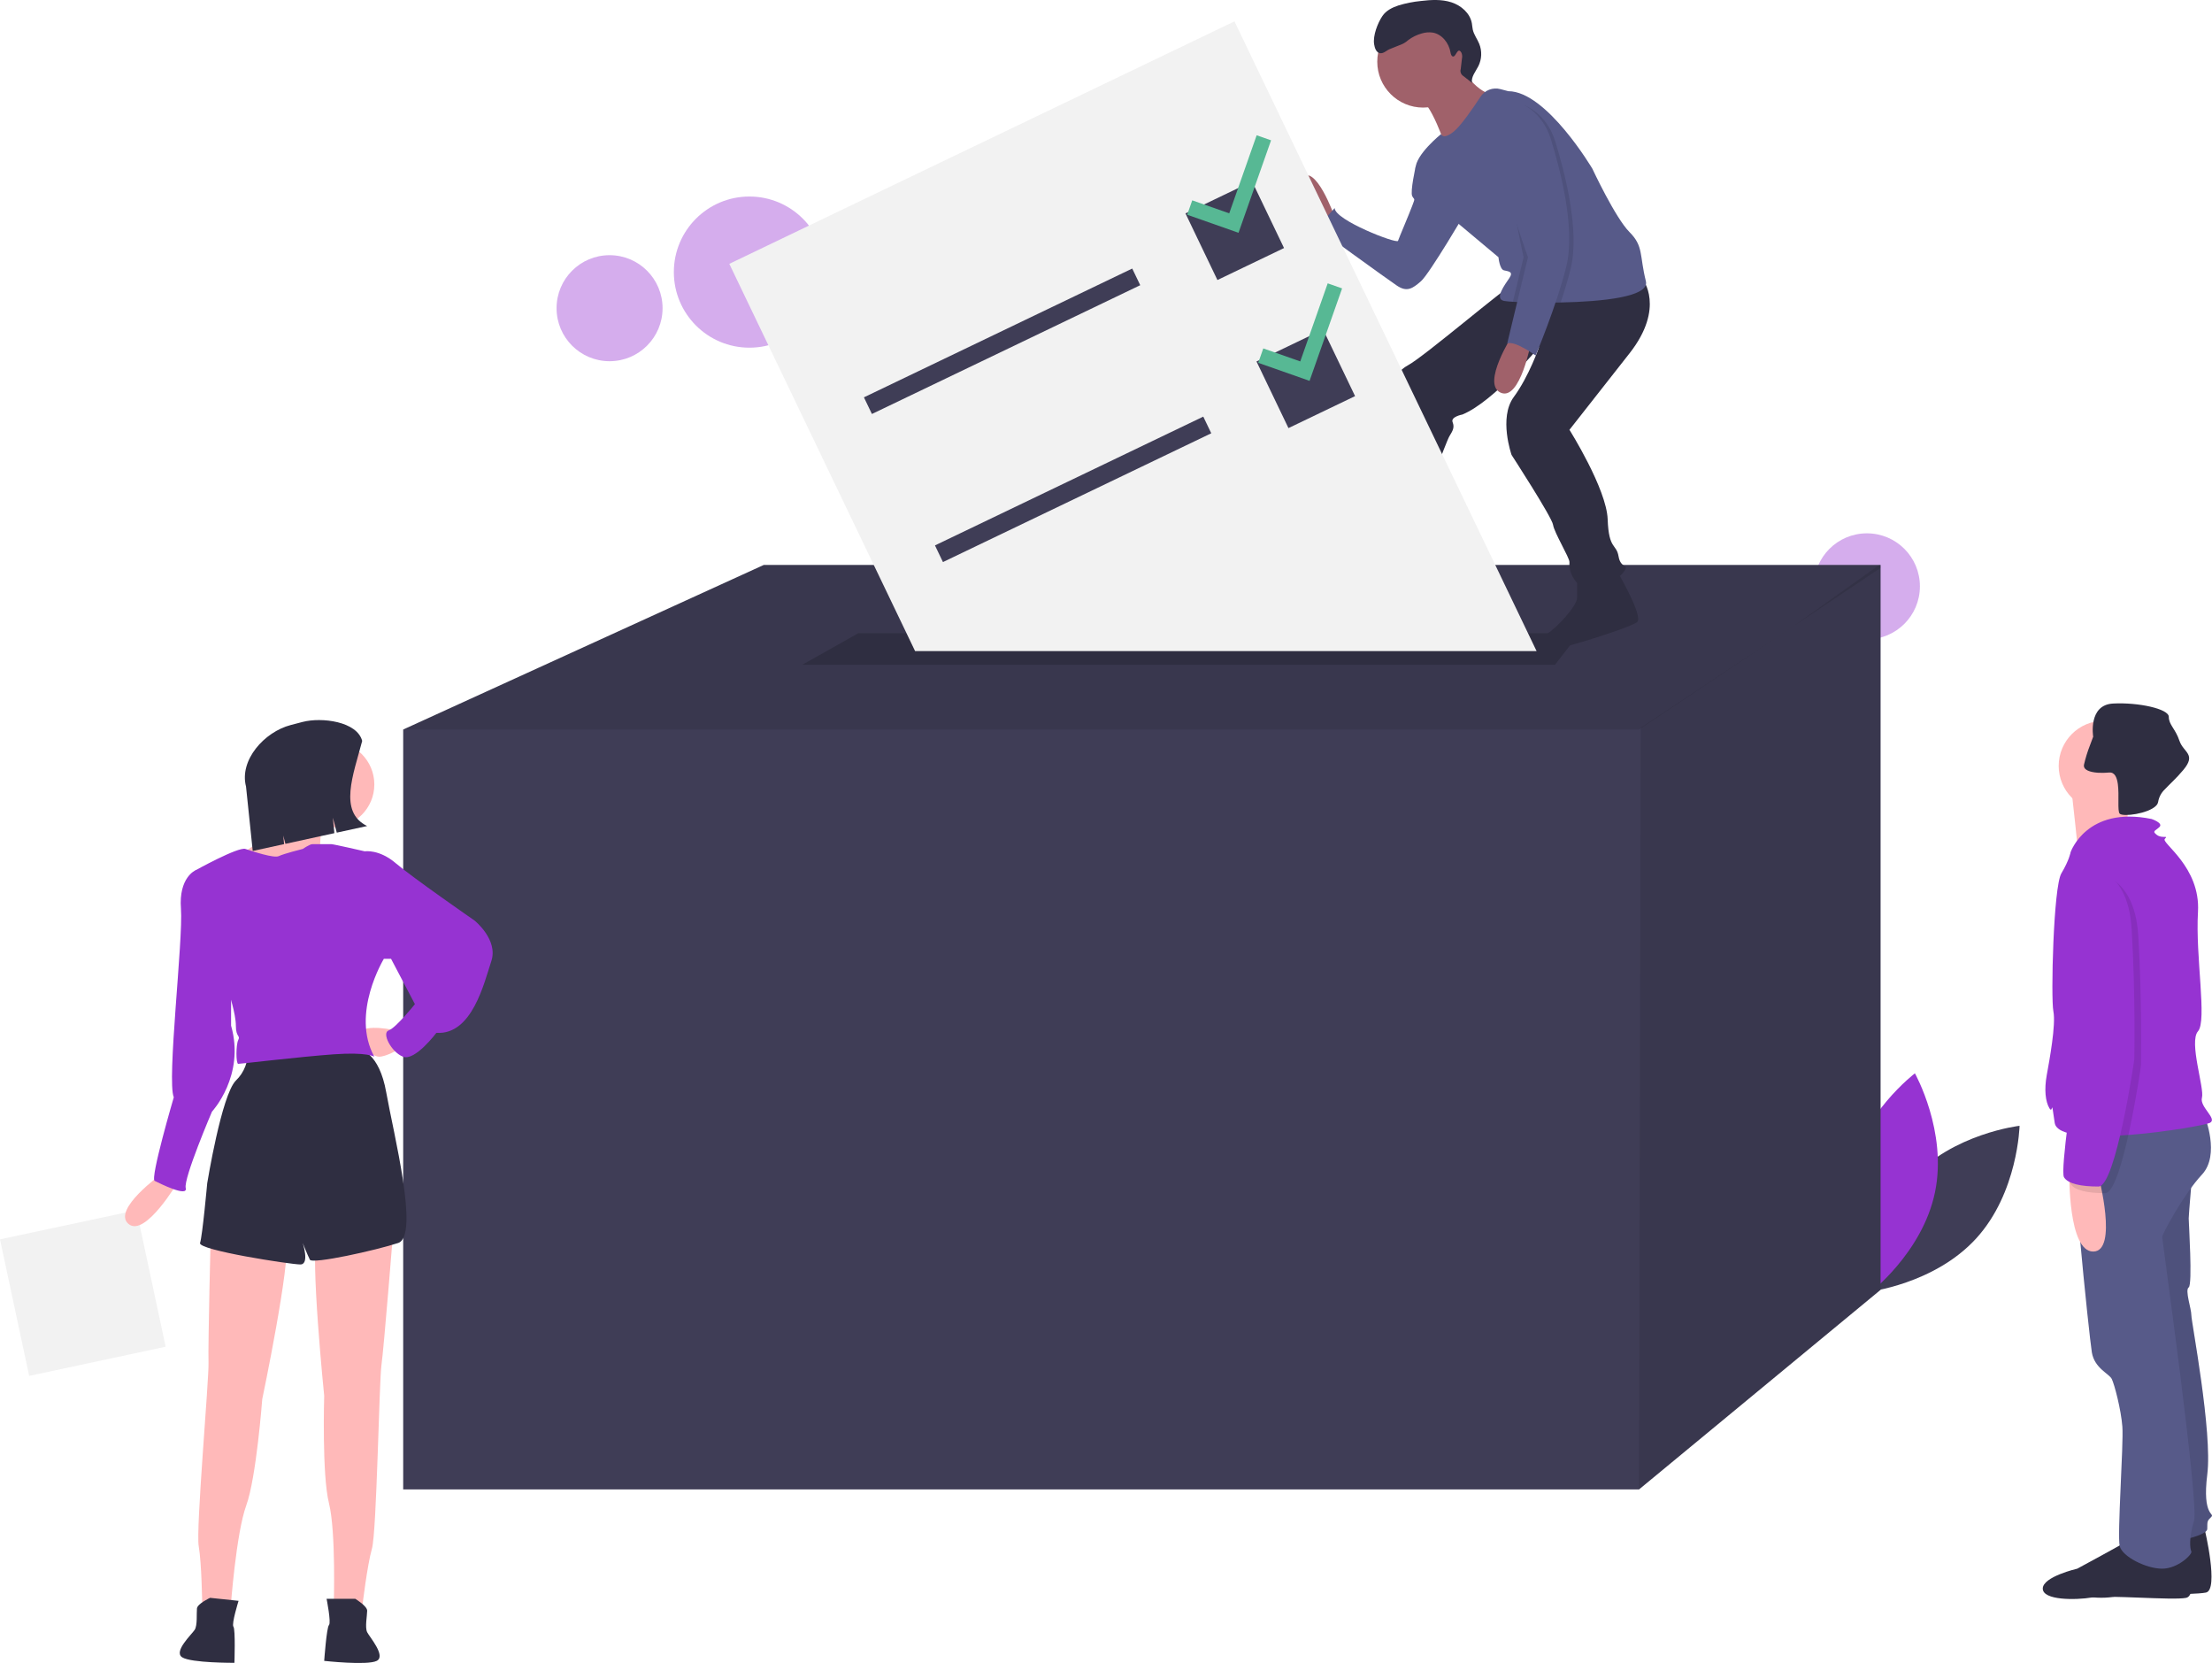
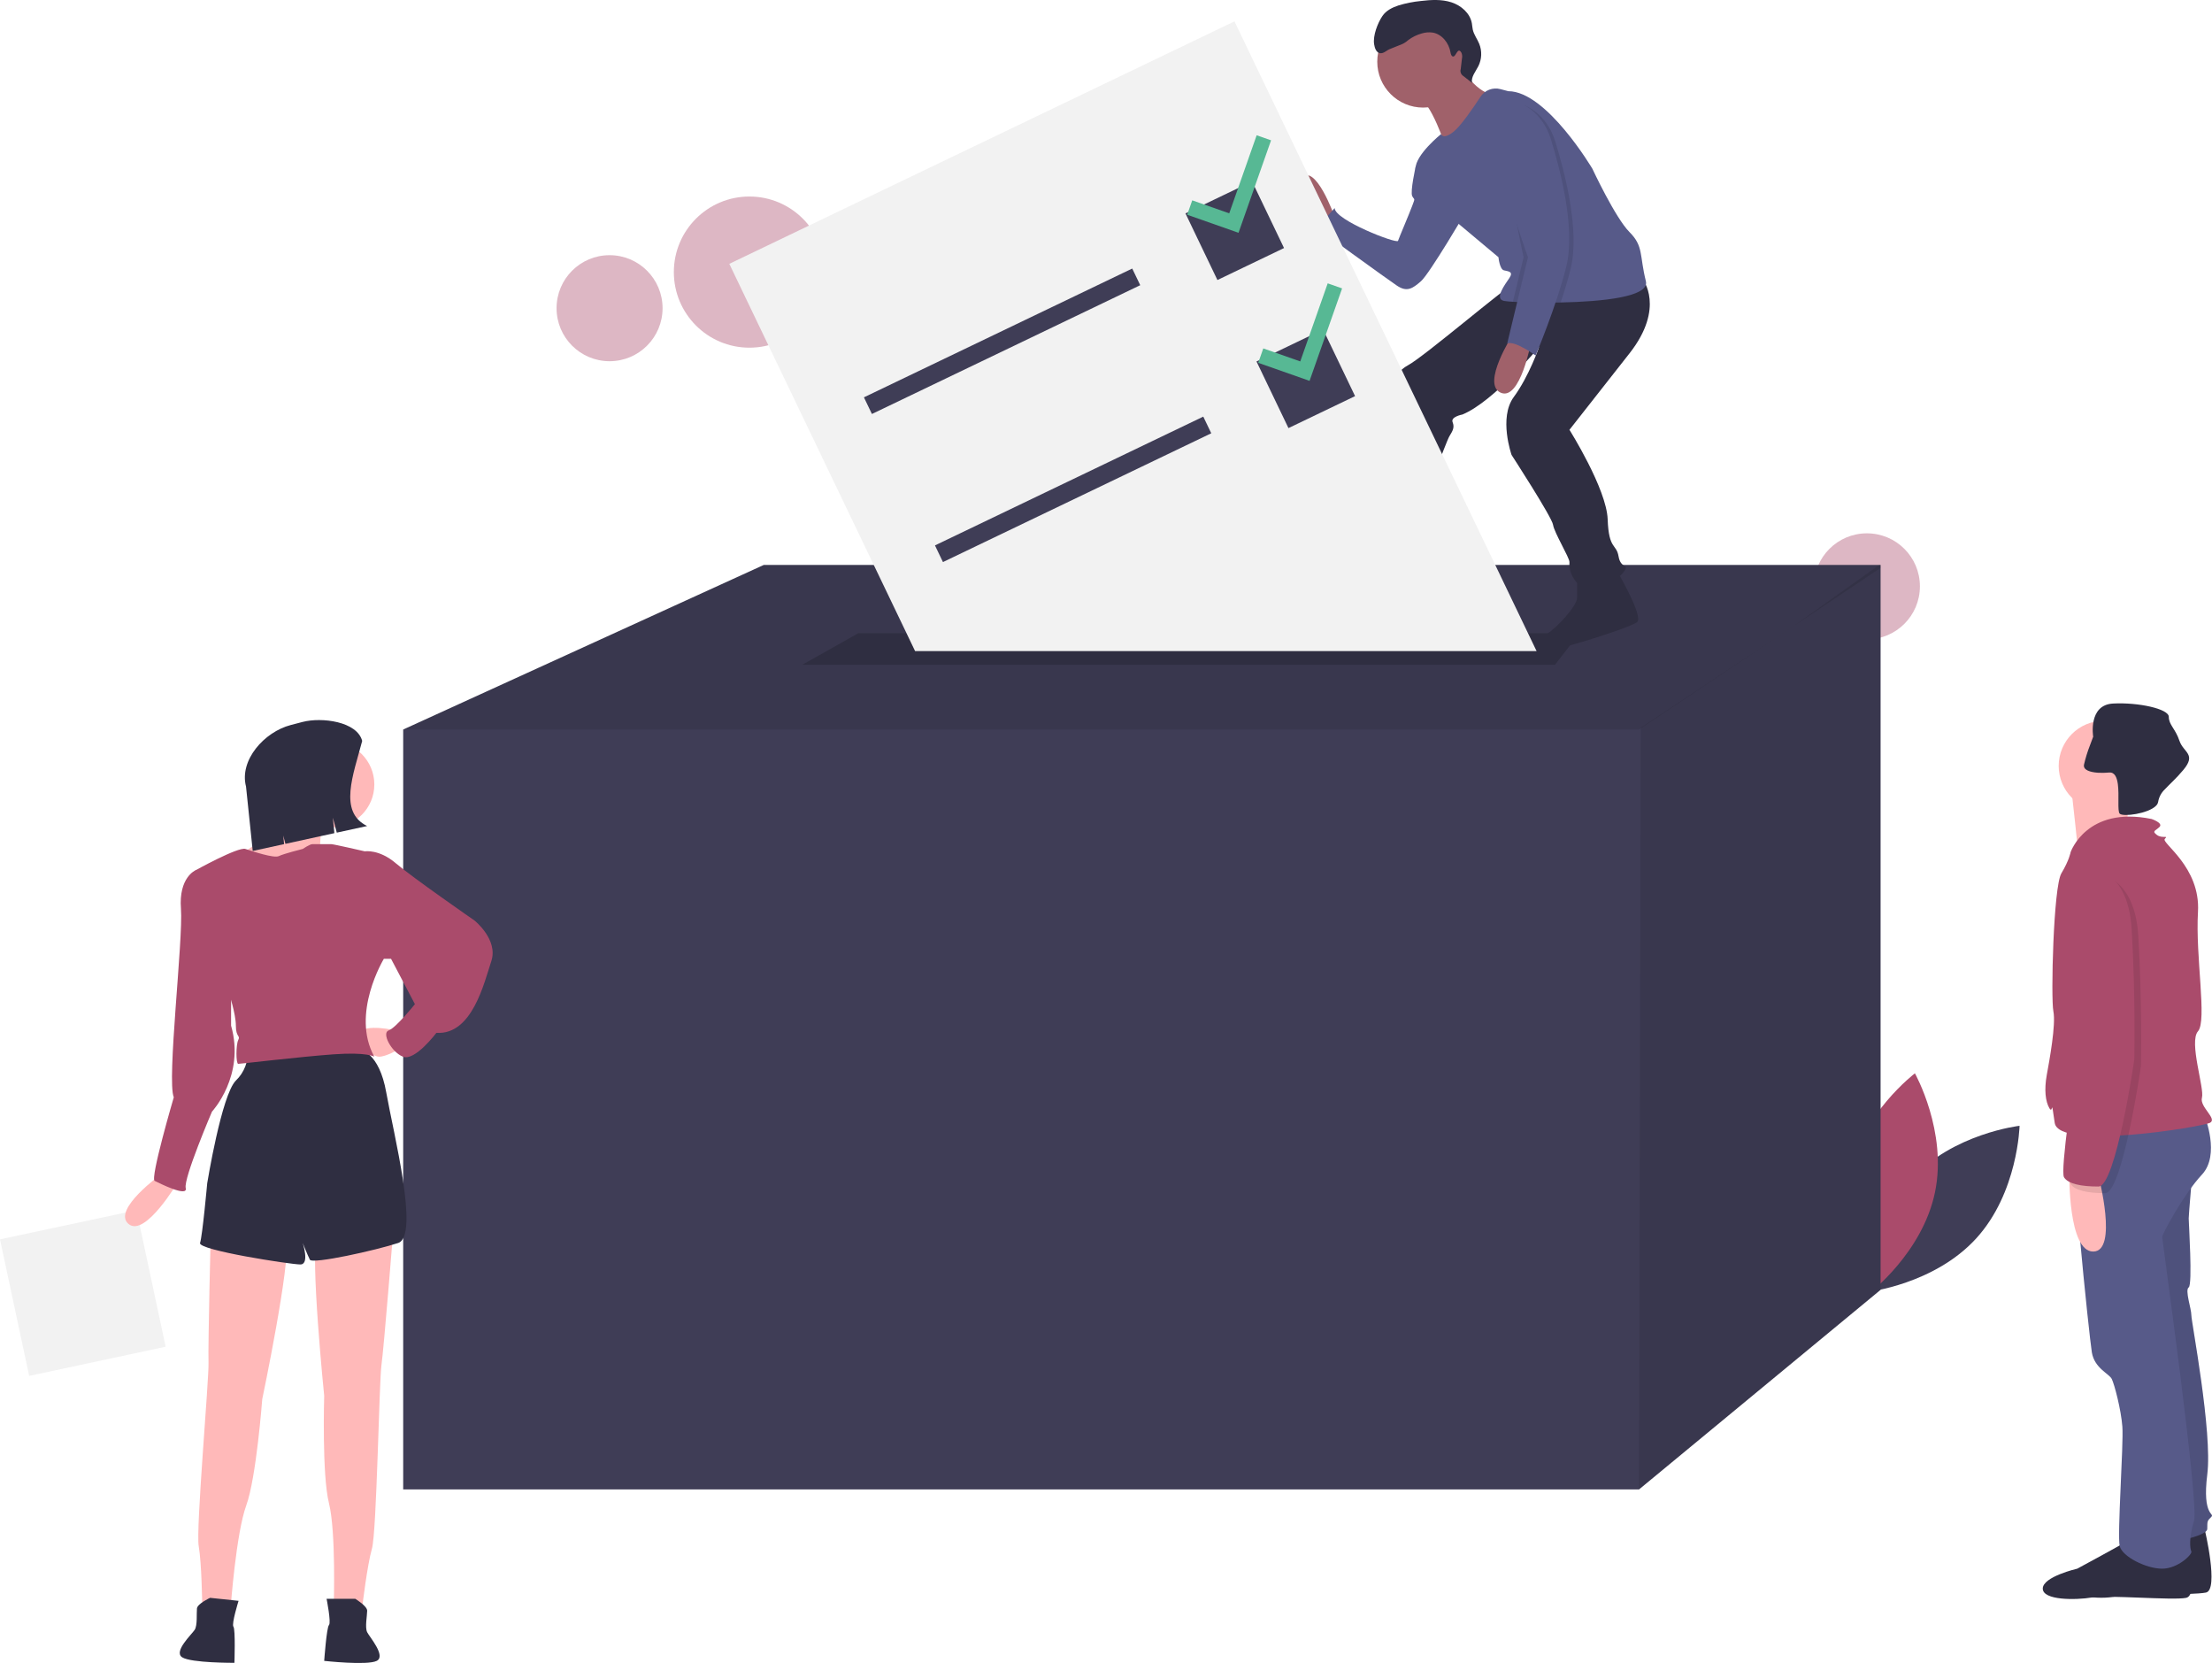
<svg xmlns="http://www.w3.org/2000/svg" id="b143eb5c-1646-401d-af9e-18dec362a251" data-name="Layer 1" width="914.817" height="687.575" viewBox="0 0 914.817 687.575">
-   <circle cx="772.098" cy="242.425" r="21.92" fill="#9633d2" opacity="0.4" />
-   <circle cx="309.93" cy="112.501" r="31.248" fill="#9633d2" opacity="0.4" />
-   <circle cx="252.098" cy="127.425" r="21.92" fill="#9633d2" opacity="0.4" />
+   <circle cx="772.098" cy="242.425" r="21.92" fill="#aa4b6b" opacity="0.4" />
+   <circle cx="309.93" cy="112.501" r="31.248" fill="#aa4b6b" opacity="0.4" />
+   <circle cx="252.098" cy="127.425" r="21.92" fill="#aa4b6b" opacity="0.4" />
  <path d="M933.049,593.762c-17.32,18.962-17.949,46.584-17.949,46.584s27.453-3.122,44.773-22.084,17.949-46.584,17.949-46.584S950.369,574.8,933.049,593.762Z" transform="translate(-142.5916 -106.2126)" fill="#3f3d56" />
-   <path d="M942.833,599.218c-5.241,25.141-27.272,41.815-27.272,41.815s-13.534-24.088-8.293-49.229S934.54,549.989,934.54,549.989,948.074,574.077,942.833,599.218Z" transform="translate(-142.5916 -106.2126)" fill="#9633d2" />
+   <path d="M942.833,599.218c-5.241,25.141-27.272,41.815-27.272,41.815s-13.534-24.088-8.293-49.229S934.54,549.989,934.54,549.989,948.074,574.077,942.833,599.218Z" transform="translate(-142.5916 -106.2126)" fill="#aa4b6b" />
  <polygon points="777.746 233.581 777.746 533.289 677.843 615.818 166.746 615.818 166.746 301.631 315.876 233.581 777.746 233.581" fill="#3f3d56" />
  <polygon points="777.746 233.581 777.746 234.782 741.882 258.788 677.843 301.631 166.746 301.631 315.876 233.581 777.746 233.581" opacity="0.1" />
  <polygon points="777.746 233.581 777.746 533.289 677.843 615.818 678.567 300.907 741.882 258.788 777.167 233.581 777.746 233.581" opacity="0.1" />
  <polygon points="643.094 274.845 331.803 274.845 354.969 261.814 653.23 261.814 643.094 274.845" fill="#2f2e41" />
  <path d="M1054.352,738.332s6.035,25.236.549,26.334-32.368.743-38.952,1.84-20.299-.743-20.299-5.681,14.264-8.229,14.264-8.229,20.299-10.972,20.847-11.521S1054.352,738.332,1054.352,738.332Z" transform="translate(-142.5916 -106.2126)" fill="#2f2e41" />
  <path d="M1049.415,589.657s-1.646,18.653-1.646,20.299,1.646,27.431,0,28.528,1.097,8.778,1.097,11.521,8.778,48.278,6.583,65.834,3.292,15.91,1.646,17.556-1.646,1.646-1.646,4.938-17.556,6.035-17.556,6.035L1018.692,623.123l9.875-36.209Z" transform="translate(-142.5916 -106.2126)" fill="#575a89" />
  <path d="M1049.415,589.657s-1.646,18.653-1.646,20.299,1.646,27.431,0,28.528,1.097,8.778,1.097,11.521,8.778,48.278,6.583,65.834,3.292,15.91,1.646,17.556-1.646,1.646-1.646,4.938-17.556,6.035-17.556,6.035L1018.692,623.123l9.875-36.209Z" transform="translate(-142.5916 -106.2126)" opacity="0.1" />
  <path d="M1046.672,746.013s5.486,19.75,0,20.847-32.368-1.257-38.952-.16-20.299,1.257-20.299-3.681,14.264-8.229,14.264-8.229,20.299-10.972,20.847-11.521S1046.672,746.013,1046.672,746.013Z" transform="translate(-142.5916 -106.2126)" fill="#2f2e41" />
  <path d="M1054.352,567.713s6.583,15.91-1.097,24.139-16.458,24.688-16.458,25.785,15.361,110.272,13.167,117.404-1.646,11.521-1.097,12.618-5.486,7.132-12.07,7.132-16.458-4.938-17.556-9.326,1.646-42.243,1.097-49.375-3.292-17.556-4.389-19.75-7.132-4.389-8.229-10.972-9.875-90.522-7.132-93.265S1054.352,567.713,1054.352,567.713Z" transform="translate(-142.5916 -106.2126)" fill="#575a89" />
  <circle cx="870.066" cy="316.665" r="18.653" fill="#ffb9b9" />
  <path d="M1024.178,432.204s-3.84,20.299-1.097,22.493-20.847,5.486-20.847,5.486-2.743-26.882-3.292-29.625S1024.178,432.204,1024.178,432.204Z" transform="translate(-142.5916 -106.2126)" fill="#ffb9b9" />
-   <path d="M998.942,458.538s6.583-19.202,33.466-13.715c0,0,4.938,1.646,3.292,3.292s-3.292,1.646-1.097,3.292,4.938,0,3.292,1.646,14.813,11.521,13.715,30.174,3.84,44.986,0,49.375,2.743,23.59,1.646,27.431,6.583,8.778,3.292,10.424-62.542,11.521-64.188,0-.549-3.292-2.194-6.035-2.194-7.681-1.097-13.715,3.84-20.847,2.743-26.334,0-51.57,3.292-57.056S998.942,458.538,998.942,458.538Z" transform="translate(-142.5916 -106.2126)" fill="#9633d2" />
+   <path d="M998.942,458.538s6.583-19.202,33.466-13.715c0,0,4.938,1.646,3.292,3.292s-3.292,1.646-1.097,3.292,4.938,0,3.292,1.646,14.813,11.521,13.715,30.174,3.84,44.986,0,49.375,2.743,23.59,1.646,27.431,6.583,8.778,3.292,10.424-62.542,11.521-64.188,0-.549-3.292-2.194-6.035-2.194-7.681-1.097-13.715,3.84-20.847,2.743-26.334,0-51.57,3.292-57.056S998.942,458.538,998.942,458.538Z" transform="translate(-142.5916 -106.2126)" fill="#aa4b6b" />
  <path d="M1010.463,592.4s8.229,31.271-2.194,31.271-9.875-32.368-9.875-32.368Z" transform="translate(-142.5916 -106.2126)" fill="#ffb9b9" />
  <path d="M1004.428,422.878c0,1.591,2.304,2.6,5.876,2.831h.005a29.891,29.891,0,0,0,4.543-.088c2.282-.208,3.226,1.937,3.615,4.767.636,4.669-.252,11.214.773,12.24,1.415,1.415,11.735-.005,14.961-3.215a2.981,2.981,0,0,0,.949-1.723,9.166,9.166,0,0,1,2.754-5.119c1.904-2.079,4.614-4.383,7.67-8.048,5.486-6.583,0-7.132-1.646-12.07s-4.389-6.583-4.389-9.875-12.618-6.035-23.042-5.486-8.229,13.715-8.229,13.715-.62,1.591-1.361,3.643a57.214,57.214,0,0,0-2.436,7.911A3.986,3.986,0,0,0,1004.428,422.878Z" transform="translate(-142.5916 -106.2126)" fill="#2f2e41" />
  <path d="M1006.623,466.767s18.653-1.097,20.299,26.334,1.097,53.216,1.097,53.764-7.681,52.667-14.813,52.667-12.618-1.097-14.264-3.84,4.389-42.243,4.389-42.243,2.743-41.695-1.646-54.862S996.748,468.413,1006.623,466.767Z" transform="translate(-142.5916 -106.2126)" opacity="0.1" />
-   <path d="M1003.88,464.024s18.653-1.097,20.299,26.334,1.097,53.216,1.097,53.764-7.681,52.667-14.813,52.667-12.618-1.097-14.264-3.84,4.389-42.243,4.389-42.243,2.743-41.695-1.646-54.862S994.004,465.67,1003.88,464.024Z" transform="translate(-142.5916 -106.2126)" fill="#9633d2" />
+   <path d="M1003.88,464.024s18.653-1.097,20.299,26.334,1.097,53.216,1.097,53.764-7.681,52.667-14.813,52.667-12.618-1.097-14.264-3.84,4.389-42.243,4.389-42.243,2.743-41.695-1.646-54.862S994.004,465.67,1003.88,464.024Z" transform="translate(-142.5916 -106.2126)" fill="#aa4b6b" />
  <path d="M694.573,195.854s-8.129-23.032-14-15.806,9.032,19.419,9.032,19.419Z" transform="translate(-142.5916 -106.2126)" fill="#a0616a" />
  <path d="M732.96,173.273,728.07,175.086s-2.336,10.381-1.432,12.188,1.355.452,0,4.065-5.419,13.097-5.871,14.452-26.194-8.581-26.194-13.548c0,0-5.419,6.323-8.129,7.677,0,0,29.807,21.677,33.871,24.387s6.323,1.355,9.935-1.806,18.968-29.355,18.968-29.355Z" transform="translate(-142.5916 -106.2126)" fill="#575a89" />
  <path d="M719.863,333.596s.452,4.968,1.355,5.419,7.677,11.742,0,14-12.194,1.355-14,2.258-33.419,2.71-33.871-2.258,15.355-5.871,15.355-5.871,14.452-9.484,16.71-14.452S719.863,333.596,719.863,333.596Z" transform="translate(-142.5916 -106.2126)" fill="#2f2e41" />
  <path d="M811.541,342.628s10.839,18.516,8.129,20.774-29.099,10.487-32.968,10.839c-4.968.452-8.581-3.613-4.516-5.871s12.645-11.742,12.645-14.903v-8.129Z" transform="translate(-142.5916 -106.2126)" fill="#2f2e41" />
  <path d="M821.928,221.596s9.484,11.742-5.419,30.71L791.67,283.919s15.355,24.387,15.806,37.032,3.613,9.935,4.516,15.355,4.968,2.71,1.806,6.774-14.903,7.677-18.516,4.516a11.196,11.196,0,0,1-3.613-9.032c0-1.806-6.323-12.194-6.774-15.355s-17.161-28.903-17.161-28.903-5.419-15.355.903-23.936,10.501-20.75,10.501-20.75-18.63,22.557-31.726,27.976c0,0-4.968.903-4.065,3.161s0,3.613-1.355,5.871-10.839,28.452-14,35.226-1.806,10.839-5.419,13.097-19.871.452-19.871-1.806,2.258-8.129,3.613-11.29,12.194-39.742,11.29-46.065.452-14.903,7.226-18.516,41.097-32.968,42.903-32.968S821.928,221.596,821.928,221.596Z" transform="translate(-142.5916 -106.2126)" fill="#2f2e41" />
  <circle cx="588.562" cy="25.512" r="18.968" fill="#a0616a" />
  <path d="M746.509,133.531s5.871,10.387,13.097,11.742-18.968,22.129-18.968,22.129-6.323-19.871-11.742-20.774S746.509,133.531,746.509,133.531Z" transform="translate(-142.5916 -106.2126)" fill="#a0616a" />
  <path d="M727.992,175.983c0,5.871,17.613,22.581,17.613,22.581l16.71,14s.452,4.968,2.258,5.419,4.065.452,2.258,3.161-6.323,8.581-2.258,9.484a33.199,33.199,0,0,0,3.699.352c1.084.063,2.357.122,3.789.176,3.342.117,7.524.194,12.054.163q1.931-.007,3.929-.045c17.076-.339,36.856-2.303,35.239-8.775-2.71-10.839-.903-14.452-6.774-20.323s-15.355-26.194-15.355-26.194-18.968-32.065-34.774-32.065l-3.283-.863a7.519,7.519,0,0,0-8.206,3.152c-3.17,4.828-8.17,12.081-11.092,14.42-4.516,3.613-5.221,1.021-5.221,1.021S727.992,170.112,727.992,175.983Z" transform="translate(-142.5916 -106.2126)" fill="#575a89" />
  <path d="M768.186,244.628s-13.097,20.323-4.968,23.936,12.645-21.226,12.645-21.226Z" transform="translate(-142.5916 -106.2126)" fill="#a0616a" />
  <path d="M743.554,129.582c-.728-.092-.958-1.01-1.081-1.734-.656-3.874-3.543-7.548-7.422-8.173a10.51,10.51,0,0,0-4.422.356,16.779,16.779,0,0,0-5.674,2.793,9.36,9.36,0,0,1-2.836,1.781c-.712.209-3.734,1.553-4.44,1.78-1.552.5-2.837,2.125-4.436,1.803-1.53-.308-2.111-2.155-2.356-3.696-.56-3.51,1.449-8.748,3.447-11.688,1.516-2.231,4.081-3.515,6.646-4.351a47.752,47.752,0,0,1,9.218-1.832c4.219-.498,8.589-.763,12.632.541s7.725,4.494,8.48,8.675c.157.871.187,1.763.379,2.627.47,2.107,1.864,3.878,2.677,5.878a11.319,11.319,0,0,1-.345,9.176c-1.126,2.265-3.084,4.441-2.662,6.935l-3.485-2.748a2.531,2.531,0,0,1-1.163-2.962l.507-4.364a3.84,3.84,0,0,0-.226-2.359C745.441,125.314,744.768,129.735,743.554,129.582Z" transform="translate(-142.5916 -106.2126)" fill="#2f2e41" />
  <path d="M776.315,213.467l-4.254,17.69c4.29.154,9.967.235,15.983.117,1.517-4.552,2.967-9.299,4.078-13.743,4.065-16.258-2.71-41.097-6.323-52.839s-12.645-14.903-12.645-14.903a41.185,41.185,0,0,0-10.387,5.419C756.896,159.273,776.315,213.467,776.315,213.467Z" transform="translate(-142.5916 -106.2126)" opacity="0.1" />
  <path d="M772.702,212.564l-4.43,18.417c1.084.063,2.357.122,3.789.176,3.342.117,7.524.194,12.054.163,1.63-4.837,3.207-9.94,4.394-14.691,4.065-16.258-2.71-41.097-6.323-52.839s-11.516,1.129-11.516,1.129,3.161-7.677-2.71-3.613S772.702,212.564,772.702,212.564Z" transform="translate(-142.5916 -106.2126)" opacity="0.1" />
  <path d="M771.347,148.886s9.032,3.161,12.645,14.903,10.387,36.581,6.323,52.839S777.67,253.209,777.67,253.209s-8.581-6.323-11.742-4.968l8.581-35.677S755.089,158.37,760.96,154.305A41.185,41.185,0,0,1,771.347,148.886Z" transform="translate(-142.5916 -106.2126)" fill="#575a89" />
  <polygon points="635.488 269.199 510.541 8.828 301.62 109.085 378.456 269.199 635.488 269.199" fill="#f2f2f2" />
  <rect x="495.48" y="243.491" width="123.081" height="7.639" transform="translate(-194.7588 159.1223) rotate(-25.6354)" fill="#3f3d56" />
  <rect x="524.86" y="304.714" width="123.081" height="7.639" transform="translate(-218.3543 177.8595) rotate(-25.6354)" fill="#3f3d56" />
  <rect x="637.968" y="186.326" width="30.558" height="30.558" transform="translate(-165.5124 196.2548) rotate(-25.6354)" fill="#3f3d56" />
  <rect x="667.347" y="247.548" width="30.558" height="30.558" transform="translate(-189.1079 214.9919) rotate(-25.6354)" fill="#3f3d56" />
  <polygon points="519.718 55.924 508.372 88.206 493.077 82.83 490.984 88.785 512.214 96.246 525.672 58.017 519.718 55.924" fill="#57b894" />
  <polygon points="549.097 117.146 537.751 149.428 522.457 144.053 520.364 150.007 541.593 157.468 555.052 119.239 549.097 117.146" fill="#57b894" />
  <g id="b6a4aa65-5bff-4dd4-a595-827386906092" data-name="woman">
    <rect x="147.984" y="611.967" width="57.724" height="57.724" transform="translate(341.0645 1124.364) rotate(167.9424)" fill="#f2f2f2" />
    <path id="ac286760-ef31-4470-8aba-995faff60c3b" data-name="right hand" d="M209.53,591.492s-20.734,14.81-13.823,20.734,20.734-17.772,20.734-17.772Z" transform="translate(-142.5916 -106.2126)" fill="#ffb9b9" />
    <path id="ad0ee0d5-d520-47bd-bca9-706ef112ee3c" data-name="left leg" d="M305.302,614.201s-3.949,49.367-4.937,56.279-1.975,69.114-3.949,76.025-3.949,23.696-3.949,23.696H280.619s.987-30.608-1.975-42.456-1.975-44.43-1.975-44.43-5.924-58.253-2.962-66.152S305.302,614.201,305.302,614.201Z" transform="translate(-142.5916 -106.2126)" fill="#ffb9b9" />
    <path id="a2d865fc-f989-4a0f-bdfe-5d1a04b5cb09" data-name="left shoe" d="M289.505,767.239s4.937,2.962,4.937,4.937-.987,6.911,0,8.886,7.899,9.873,3.949,11.848-21.722,0-21.722,0,.987-13.823,1.975-14.81-.987-10.861-.987-10.861Z" transform="translate(-142.5916 -106.2126)" fill="#2f2e41" />
    <path id="a5afd73e-dc2f-49f8-bb76-01b6bc8ff4ec" data-name="right leg" d="M229.826,612.991s-1.254,49.509-.998,56.486-5.291,68.94-4.053,76.02,1.44,23.98,1.44,23.98l11.783,1.244s2.231-30.542,6.42-42.014,6.627-43.978,6.627-43.978,12.006-57.31,9.889-65.476S229.826,612.991,229.826,612.991Z" transform="translate(-142.5916 -106.2126)" fill="#ffb9b9" />
    <path id="bae9c969-98bd-41cd-ab49-dced4866e2f9" data-name="right shoe" d="M229.472,766.842s-5.22,2.427-5.428,4.391.256,6.977-.933,8.837-8.891,8.99-5.171,11.368,21.602,2.28,21.602,2.28.469-13.85-.409-14.936,2.122-10.697,2.122-10.697Z" transform="translate(-142.5916 -106.2126)" fill="#2f2e41" />
    <path id="efa1face-c8d6-4f61-8a17-c81461288bfc" data-name="pants" d="M291.479,540.15s7.899.987,10.861,17.772,13.823,59.241,4.937,62.203-35.544,8.886-36.532,6.911-2.962-6.911-2.962-6.911,2.962,8.886-.987,8.886-42.456-5.924-41.468-8.886,2.962-24.684,2.962-24.684,5.924-36.532,11.848-42.456a16.192,16.192,0,0,0,4.937-12.835Z" transform="translate(-142.5916 -106.2126)" fill="#2f2e41" />
    <path id="ba787e0e-2496-4127-9664-864bc1f1b460" data-name="left hand" d="M306.29,532.251s-12.835-2.962-14.81.987,4.937,9.873,7.899,9.873,7.899-2.962,7.899-2.962Z" transform="translate(-142.5916 -106.2126)" fill="#ffb9b9" />
    <circle id="af432612-84fe-4a80-a474-ad6710b59c23" data-name="head" cx="137.04" cy="324.342" r="17.772" fill="#ffb9b9" />
    <path id="fc691572-079c-4ac7-a111-0c7206f484e6" data-name="neck" d="M276.669,443.39s-2.962,13.823-.987,13.823-14.81,8.886-14.81,8.886l-12.835-1.975-3.949-5.924s20.734-13.823,20.734-21.722S276.669,443.39,276.669,443.39Z" transform="translate(-142.5916 -106.2126)" fill="#ffb9b9" />
-     <path id="a377c2ac-5aad-4dd5-94e4-d6887260be3a" data-name="upper body" d="M267.783,457.213s2.962-1.975,3.949-1.975h7.899c.987,0,13.823,2.962,13.823,2.962l7.899,44.43s-13.823,22.709-3.949,40.481c0,0-2.962-1.975-16.785-.987s-38.506,3.949-39.494,3.949-.987-7.899,0-9.873-.987-.987-.987-5.924-2.962-13.823-2.962-13.823l-13.823-50.355s17.772-9.873,20.734-8.886,11.848,3.949,13.823,2.962S267.783,457.213,267.783,457.213Z" transform="translate(-142.5916 -106.2126)" fill="#9633d2" />
-     <path id="fd50713a-8150-4e39-832b-91f38638a5e4" data-name="left arm" d="M290.492,459.188l2.962-.987s5.924-.987,12.835,4.937S338.872,486.833,338.872,486.833s9.873,7.899,6.911,16.785-7.899,30.608-22.709,29.62c0,0-8.886,11.848-13.823,9.873s-8.886-9.873-5.924-10.861,10.861-10.861,10.861-10.861l-9.873-18.76h-2.962l-10.861-5.924Z" transform="translate(-142.5916 -106.2126)" fill="#9633d2" />
-     <path id="a85ddca5-281c-4897-a8aa-82a4133bac02" data-name="right arm" d="M231.251,465.112l-7.899.987s-6.911,2.962-5.924,15.797-5.924,71.089-2.962,78c0,0-9.873,33.57-7.899,34.557s13.823,6.911,12.835,2.962,10.861-31.595,10.861-31.595,13.823-14.81,7.899-35.544V513.491Z" transform="translate(-142.5916 -106.2126)" fill="#9633d2" />
+     <path id="a377c2ac-5aad-4dd5-94e4-d6887260be3a" data-name="upper body" d="M267.783,457.213s2.962-1.975,3.949-1.975h7.899c.987,0,13.823,2.962,13.823,2.962l7.899,44.43s-13.823,22.709-3.949,40.481c0,0-2.962-1.975-16.785-.987s-38.506,3.949-39.494,3.949-.987-7.899,0-9.873-.987-.987-.987-5.924-2.962-13.823-2.962-13.823l-13.823-50.355s17.772-9.873,20.734-8.886,11.848,3.949,13.823,2.962S267.783,457.213,267.783,457.213Z" transform="translate(-142.5916 -106.2126)" fill="#aa4b6b" />
+     <path id="fd50713a-8150-4e39-832b-91f38638a5e4" data-name="left arm" d="M290.492,459.188l2.962-.987s5.924-.987,12.835,4.937S338.872,486.833,338.872,486.833s9.873,7.899,6.911,16.785-7.899,30.608-22.709,29.62c0,0-8.886,11.848-13.823,9.873s-8.886-9.873-5.924-10.861,10.861-10.861,10.861-10.861l-9.873-18.76h-2.962l-10.861-5.924Z" transform="translate(-142.5916 -106.2126)" fill="#aa4b6b" />
+     <path id="a85ddca5-281c-4897-a8aa-82a4133bac02" data-name="right arm" d="M231.251,465.112l-7.899.987s-6.911,2.962-5.924,15.797-5.924,71.089-2.962,78c0,0-9.873,33.57-7.899,34.557s13.823,6.911,12.835,2.962,10.861-31.595,10.861-31.595,13.823-14.81,7.899-35.544V513.491Z" transform="translate(-142.5916 -106.2126)" fill="#aa4b6b" />
    <path id="eb14ef5a-0bc4-48da-8b11-b0e113a7ef46" data-name="hair" d="M294.423,447.737l-12.552,2.734-1.613-6.18.62,6.397L260.629,455.099l-.89-3.412.342,3.531-12.969,2.825-2.774-26.632c-2.852-10.928,7.558-22.576,18.486-25.428l4.848-1.265c8.027-2.095,22.617-.19,24.711,7.836C288.717,426.549,282.466,441.89,294.423,447.737Z" transform="translate(-142.5916 -106.2126)" fill="#2f2e41" />
  </g>
</svg>
